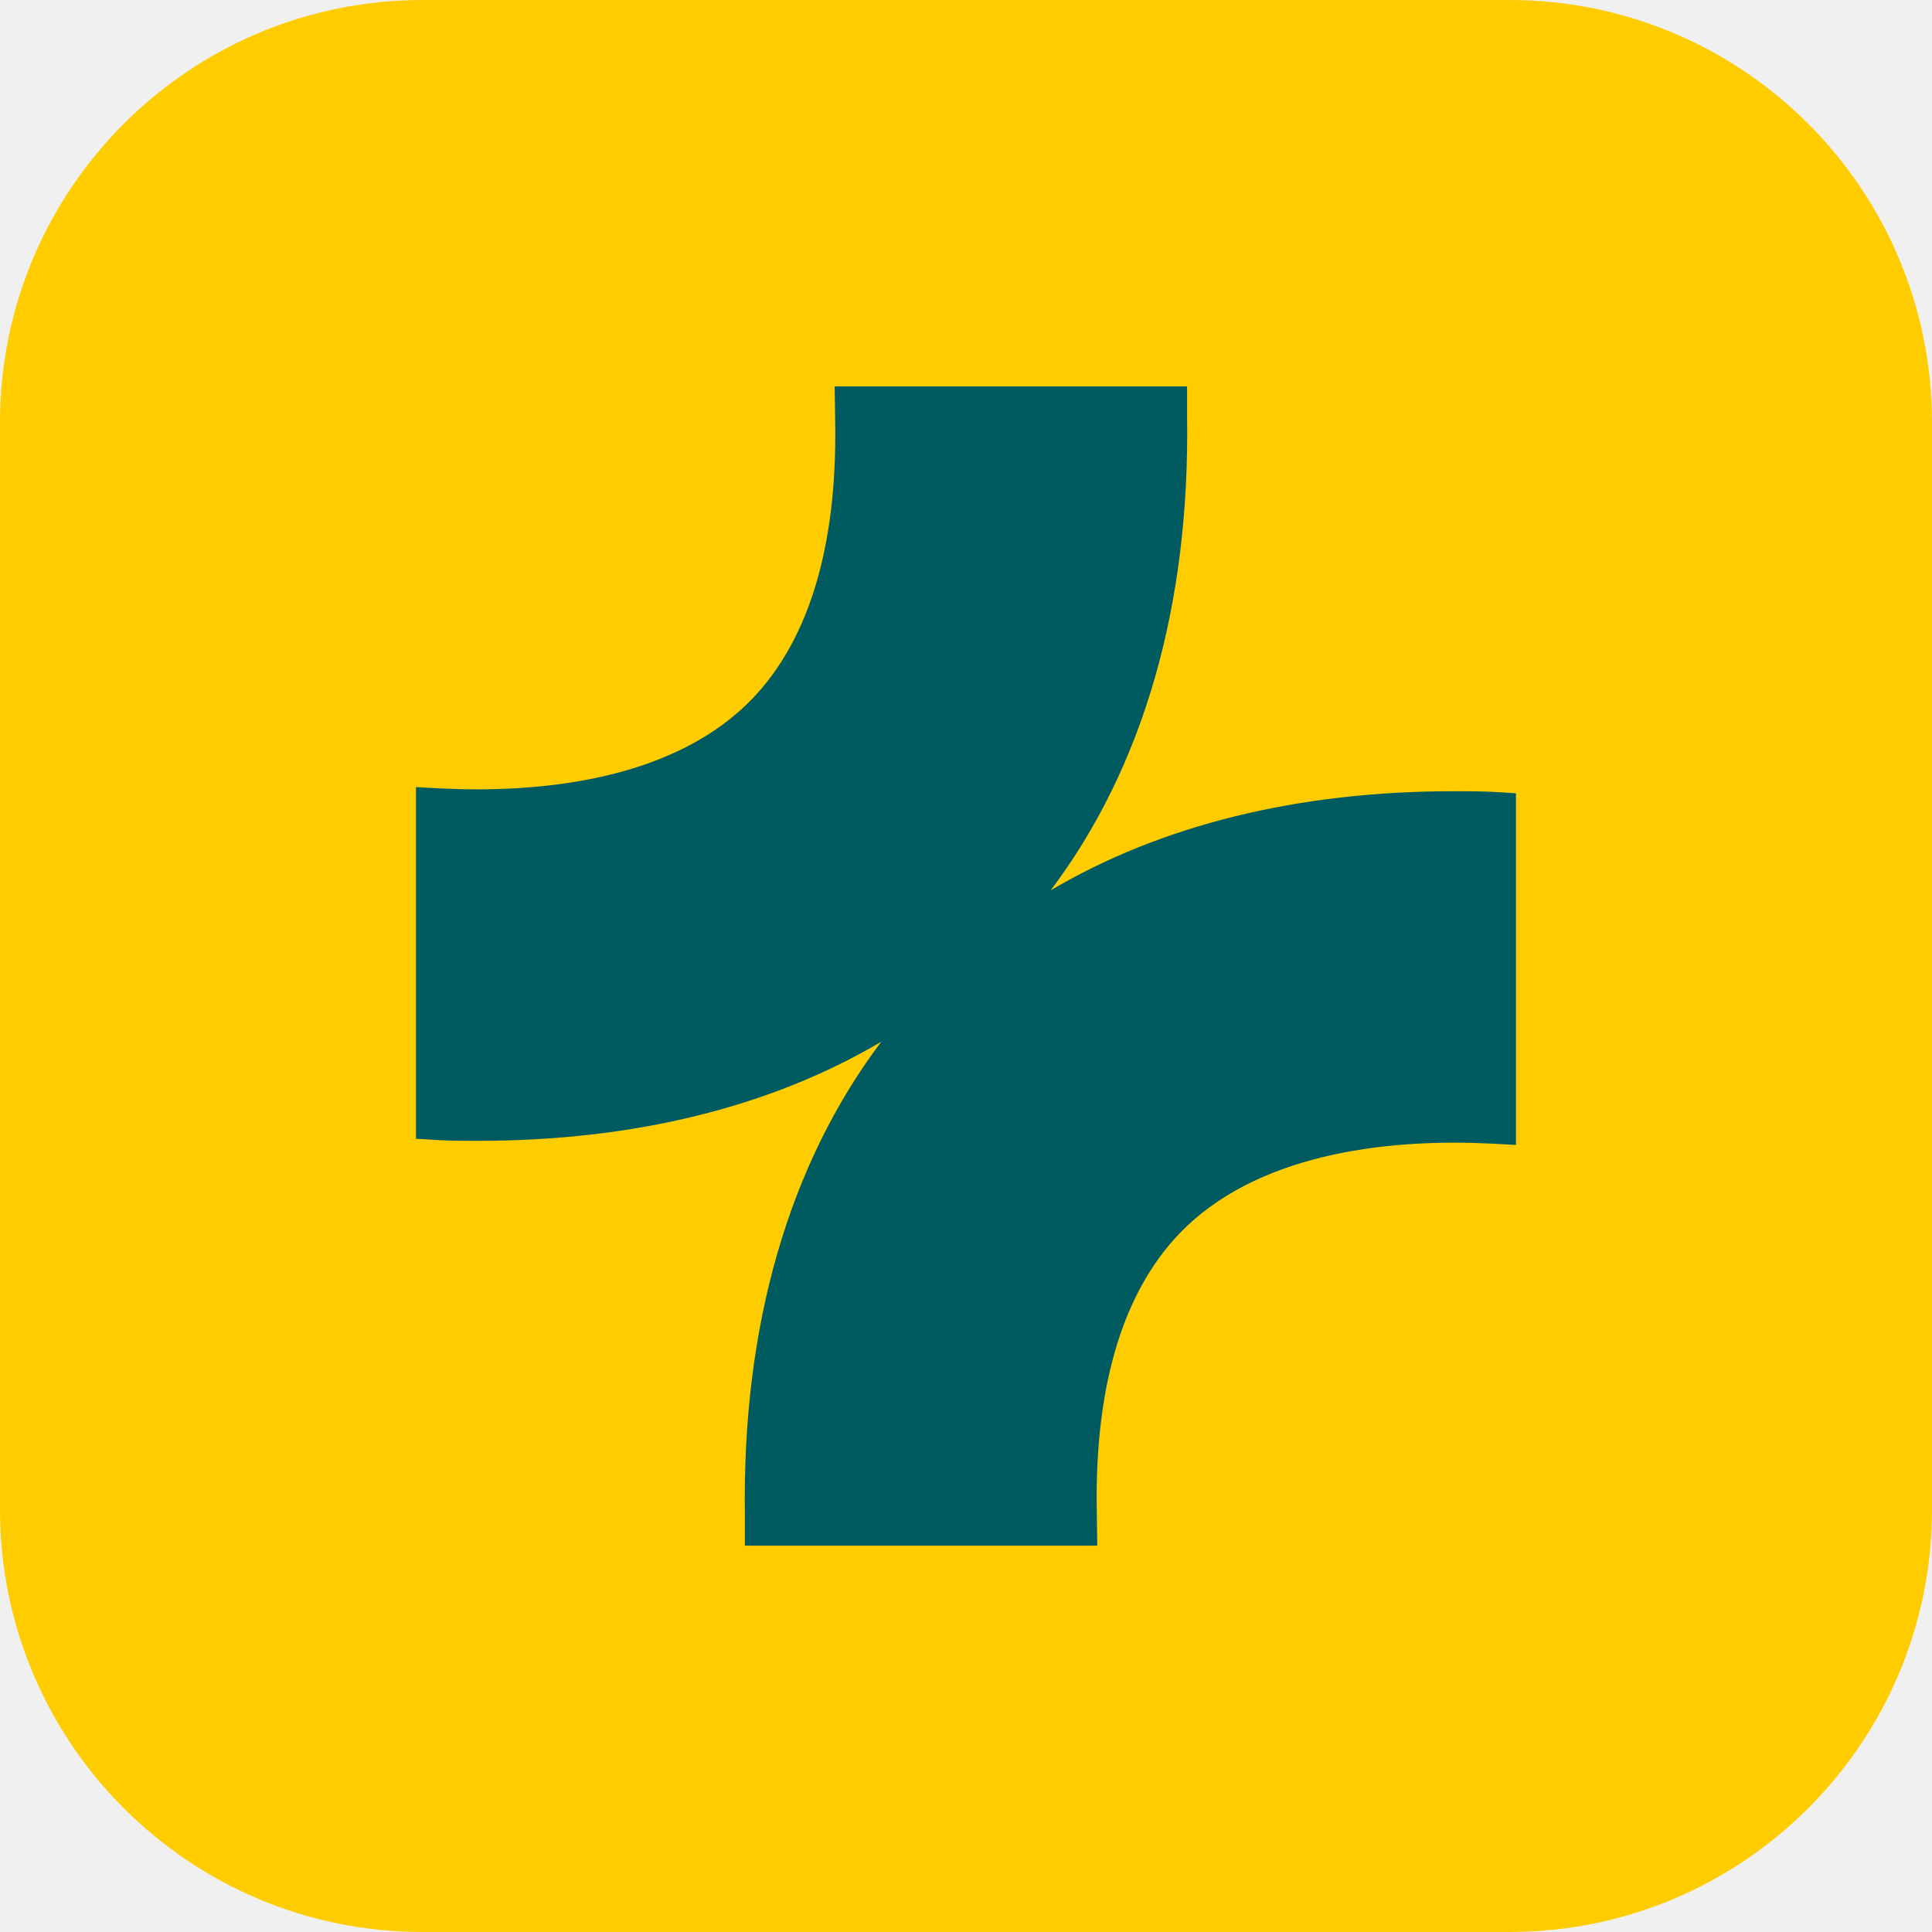
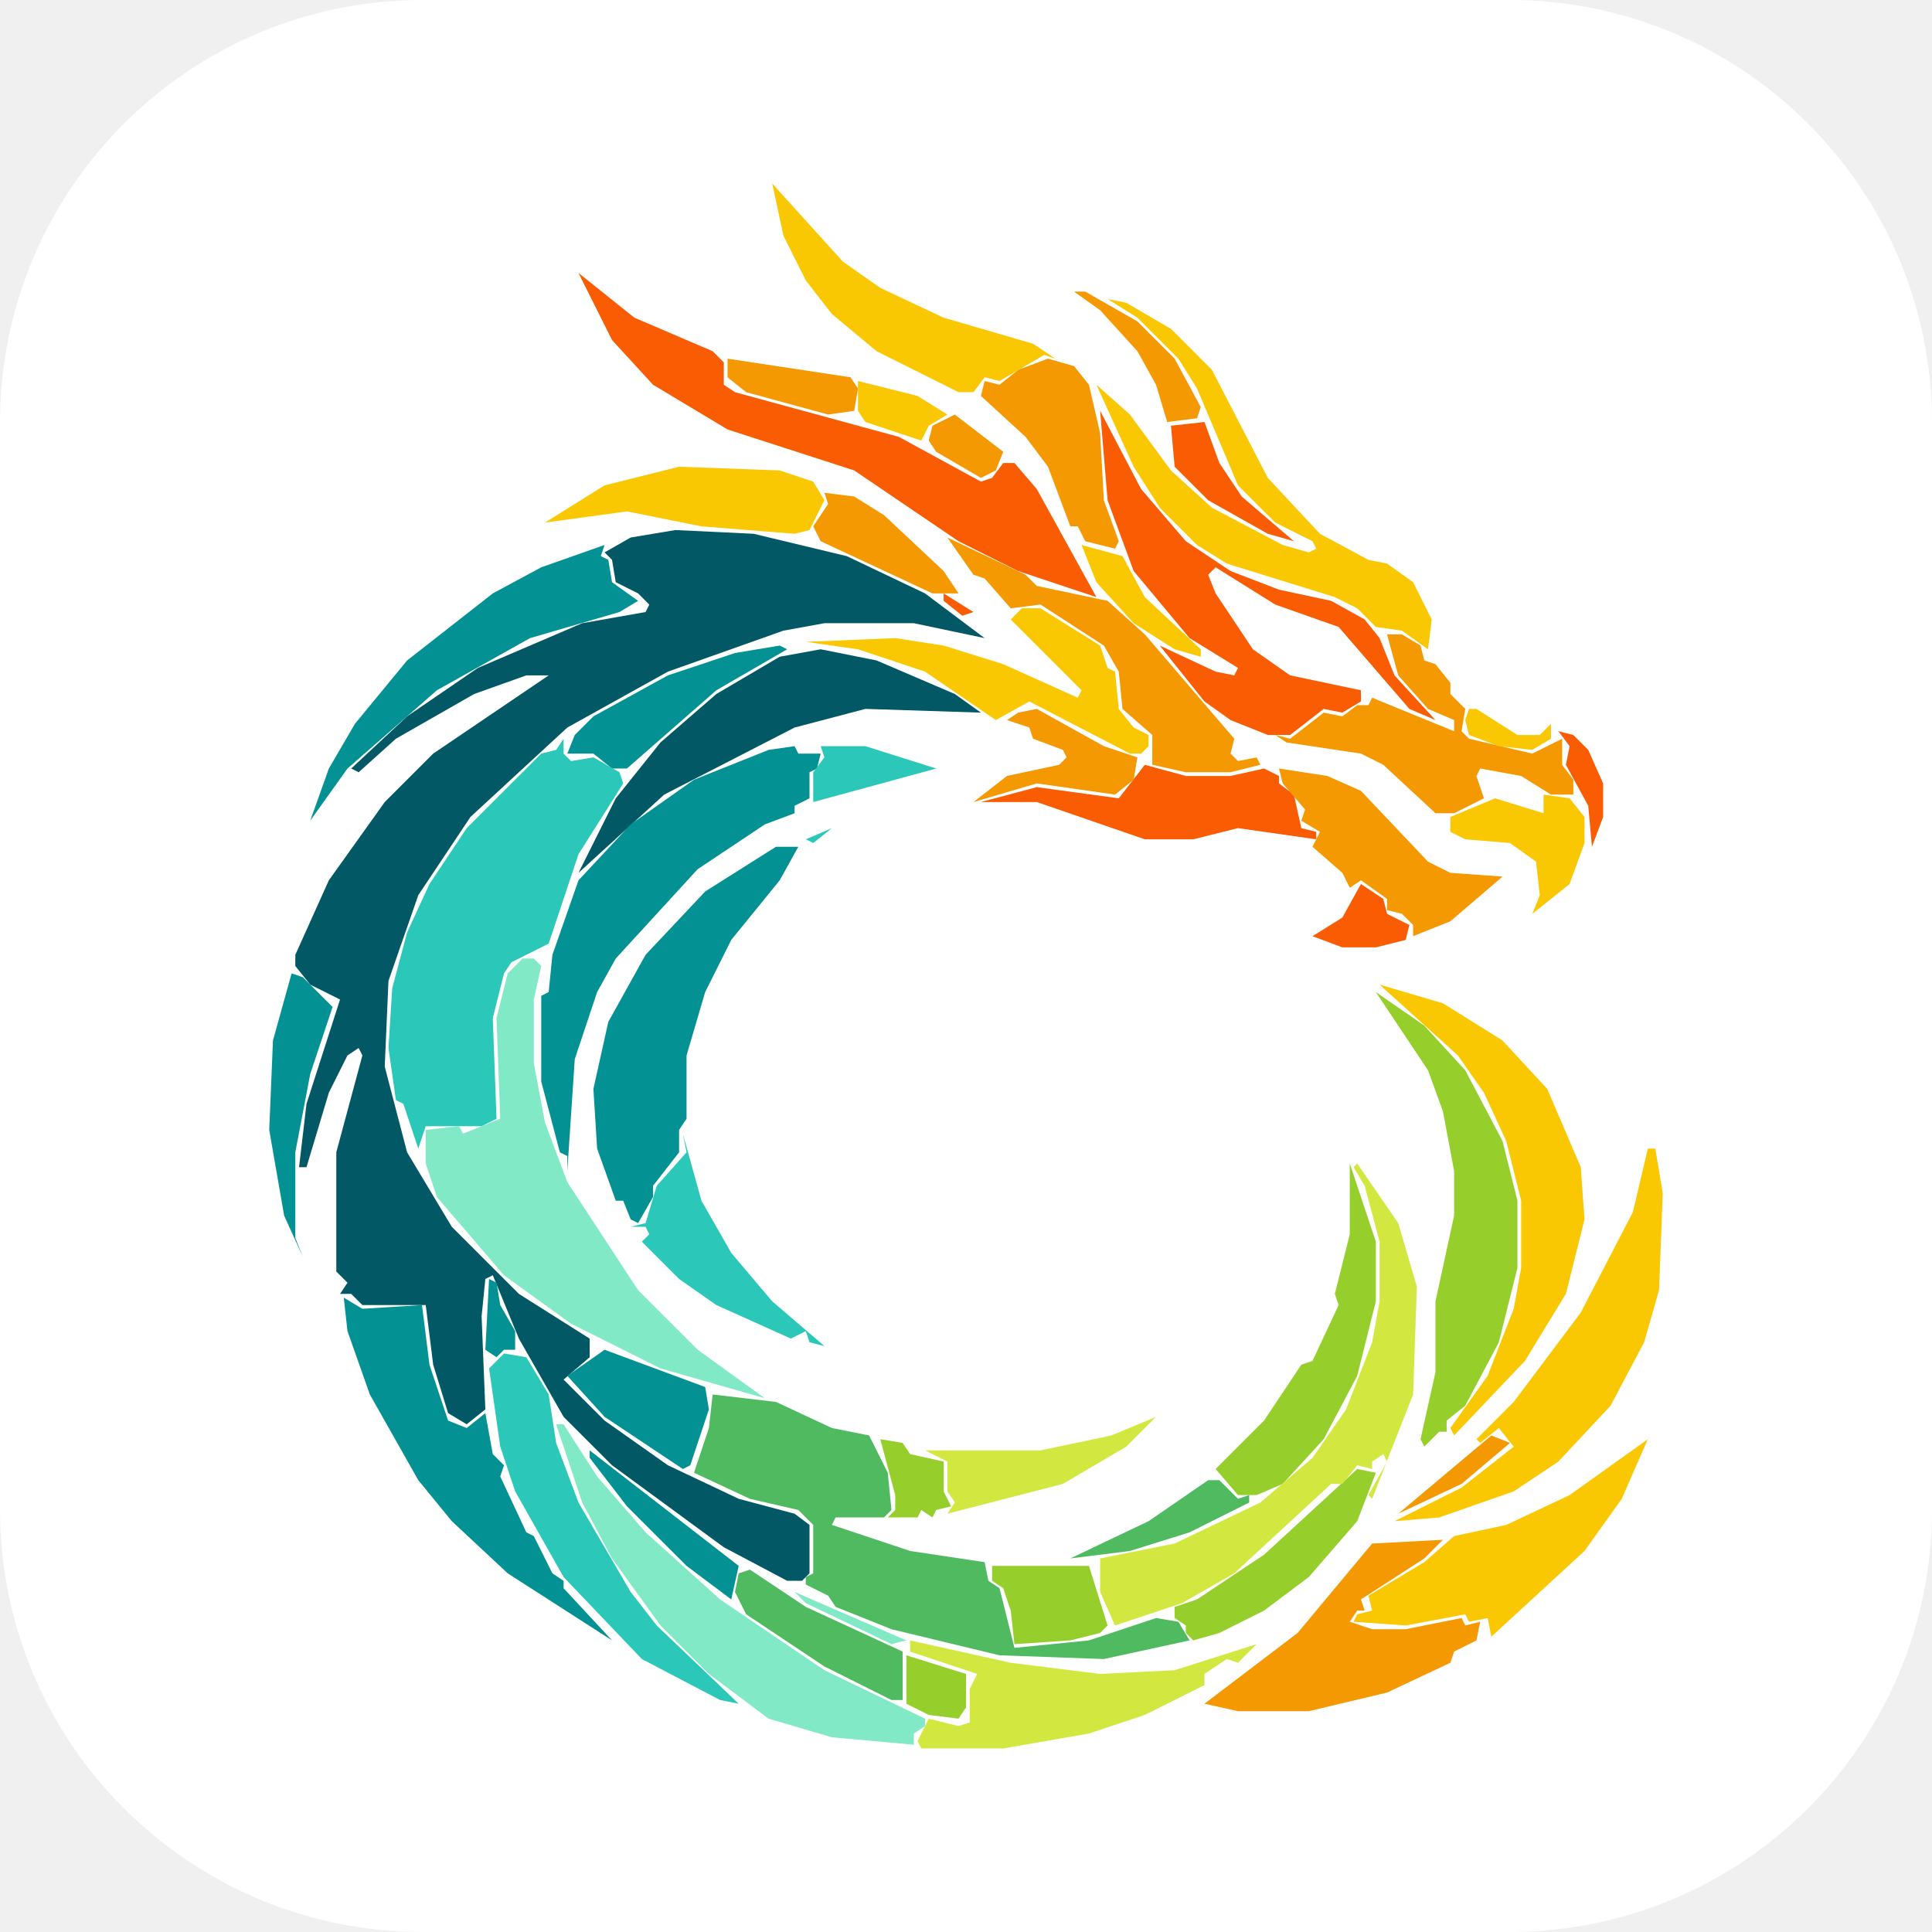
<svg xmlns="http://www.w3.org/2000/svg" viewBox="0 0 32 32">
-   <rect width="32" height="32" fill="#FC0" rx="7" />
-   <g>
-     <path fill="#005B61" d="M16.864 6.304C16.613 6.286 16.36 6.286 16.109 6.286C13.697 6.286 11.574 6.809 9.855 7.825C11.295 5.914 12.018 3.406 11.973 0.468V0H6.501L6.509 0.54C6.544 2.537 6.077 4.031 5.124 4.948C3.883 6.136 1.87 6.315 0.395 6.243L0 6.222V11.682L0.216 11.695C0.467 11.714 0.72 11.714 0.971 11.714C3.383 11.714 5.506 11.191 7.225 10.175C5.785 12.086 5.062 14.594 5.107 17.532V18H10.579L10.571 17.46C10.536 15.463 11.003 13.969 11.956 13.052C13.197 11.864 15.21 11.684 16.685 11.757L17.08 11.778V6.318L16.864 6.304Z" transform="translate(6.89 6.40) scale(1.0667)" />
+   <rect width="32" height="32" fill="#FFF" rx="7" />
+   <g transform="translate(0.8183 0.88) scale(0.061714)">
+     <path fill="#025865" d="M 250,177 L 243,172 L 222,163 L 207,160 L 196,162 L 179,172 L 164,185 L 152,200 L 142,220 L 165,199 L 200,181 L 219,176 Z" />
+     <path fill="#025865" d="M 168,128 L 156,130 L 149,134 L 151,136 L 152,142 L 158,145 L 161,148 L 160,150 L 143,153 L 115,165 L 96,178 L 81,192 L 83,193 L 93,184 L 114,172 L 128,167 L 134,167 L 103,188 L 90,201 L 75,222 L 66,242 L 66,245 L 70,250 L 78,254 L 69,282 L 67,299 L 69,299 L 75,279 L 80,269 L 83,267 L 84,269 L 77,295 L 77,327 L 80,330 L 78,333 L 81,333 L 84,336 L 101,336 L 103,352 L 107,365 L 112,368 L 117,364 L 116,339 L 117,329 L 119,328 L 126,345 L 138,366 L 151,379 L 181,401 L 198,410 L 202,410 L 204,408 L 204,395 L 200,392 L 185,388 L 166,379 L 149,367 L 138,356 L 145,350 L 145,345 L 126,333 L 108,315 L 96,295 L 90,272 L 91,249 L 99,226 L 113,205 L 139,181 L 166,166 L 197,155 L 208,153 L 232,153 L 251,157 L 235,145 L 214,135 L 189,129 Z" />
+     <path fill="#049193" d="M 145,375 L 145,377 L 155,390 L 171,406 L 183,415 L 185,406 Z" />
+     <path fill="#049193" d="M 139,355 L 149,366 L 170,380 L 172,379 L 177,364 L 176,358 L 149,348 Z" />
+     <path fill="#049193" d="M 79,334 L 80,343 L 86,360 L 99,383 L 108,394 L 123,408 L 151,426 L 138,412 L 138,410 L 135,408 L 130,398 L 128,397 L 121,382 L 122,379 L 119,376 L 117,365 L 112,369 L 107,367 L 102,352 L 100,336 L 84,337 Z" />
+     <path fill="#049193" d="M 118,329 L 117,348 L 120,350 L 122,348 L 125,348 L 125,343 L 121,336 L 120,330 Z" />
+     <path fill="#049193" d="M 65,247 L 60,265 L 59,289 L 63,312 L 68,323 L 66,318 L 66,295 L 70,274 L 76,256 L 68,248 Z" />
+     <path fill="#049193" d="M 201,213 L 195,213 L 176,225 L 160,242 L 150,260 L 146,278 L 147,294 L 152,308 L 154,308 L 156,313 L 158,314 L 162,307 L 162,304 L 169,295 L 169,289 L 171,286 L 171,269 L 176,252 L 183,238 L 196,222 Z" />
+     <path fill="#049193" d="M 207,188 L 201,188 L 200,186 L 193,187 L 173,195 L 156,207 L 142,222 L 135,242 L 134,252 L 132,253 L 132,276 L 137,295 L 139,296 L 139,300 L 141,270 L 147,252 L 152,243 L 174,219 L 192,207 L 200,204 L 200,202 L 204,200 L 204,193 L 206,192 Z" />
+     <path fill="#049193" d="M 198,160 L 196,159 L 184,161 L 166,167 L 146,178 L 141,183 L 139,188 L 146,188 L 151,192 L 155,192 L 179,171 Z" />
+     <path fill="#049193" d="M 149,132 L 132,138 L 119,145 L 96,163 L 82,180 L 75,192 L 70,206 L 80,192 L 104,171 L 129,157 L 153,150 L 158,147 L 151,142 L 150,136 L 148,135 Z" />
+     <path fill="#049193" d="M 145,134 L 148,135 L 146,138 L 143,137 Z" />
+     <path fill="#f95c03" d="M 365,234 L 359,231 L 358,227 L 352,223 L 347,232 L 339,237 L 347,240 L 356,240 L 364,238 Z" />
+     <path fill="#f95c03" d="M 250,201 L 265,201 L 294,211 L 307,211 L 319,208 L 340,211 L 340,209 L 336,208 L 334,199 L 330,196 L 330,194 L 326,192 L 317,194 L 305,194 L 294,191 L 287,200 L 265,197 Z" />
+     <path fill="#f95c03" d="M 405,182 L 408,186 L 407,191 L 413,202 L 414,213 L 417,205 L 417,196 L 413,187 L 409,183 Z" />
+     <path fill="#f95c03" d="M 240,145 L 240,147 L 245,151 L 248,150 Z" />
+     <path fill="#f95c03" d="M 301,100 L 302,111 L 311,120 L 327,129 L 334,131 L 320,119 L 314,110 L 310,99 Z" />
+     <path fill="#f95c03" d="M 282,96 L 284,120 L 291,139 L 306,157 L 319,165 L 318,167 L 313,166 L 298,159 L 310,174 L 317,179 L 327,183 L 333,183 L 342,176 L 347,177 L 352,174 L 352,171 L 333,167 L 323,160 L 313,145 L 311,140 L 313,138 L 329,148 L 346,154 L 365,176 L 372,179 L 361,167 L 357,157 L 353,152 L 344,147 L 330,144 L 317,139 L 305,131 L 293,117 Z" />
+     <path fill="#f95c03" d="M 142,59 L 151,77 L 162,89 L 182,101 L 216,112 L 244,131 L 260,139 L 281,146 L 265,117 L 259,110 L 256,110 L 253,114 L 250,115 L 228,103 L 184,91 L 181,89 L 181,83 L 178,80 L 157,71 Z" />
+     <path fill="#4fba5f" d="M 185,408 L 184,413 L 187,419 L 208,433 L 226,442 L 229,442 L 229,429 L 203,417 L 188,407 Z" />
+     <path fill="#4fba5f" d="M 322,387 L 319,388 L 314,383 L 311,383 L 295,394 L 274,404 L 290,402 L 306,397 L 322,389 Z" />
+     <path fill="#4fba5f" d="M 178,360 L 177,369 L 173,381 L 188,388 L 201,391 L 205,395 L 205,408 L 203,409 L 203,411 L 209,414 L 211,417 L 226,423 L 255,430 L 283,431 L 306,426 L 303,421 L 297,420 L 279,426 L 259,428 L 255,412 L 252,410 L 251,405 L 231,402 L 210,395 L 211,393 L 224,393 L 226,391 L 225,381 L 220,371 L 210,369 L 195,362 Z" />
+     <path fill="#96ce2b" d="M 230,430 L 230,443 L 236,446 L 244,447 L 246,444 L 246,435 Z" />
+     <path fill="#96ce2b" d="M 253,406 L 253,410 L 256,412 L 258,418 L 259,427 L 274,426 L 282,424 L 284,422 L 279,406 Z" />
+     <path fill="#96ce2b" d="M 356,381 L 351,380 L 326,403 L 308,415 L 302,417 L 302,420 L 305,422 L 305,424 L 307,426 L 314,424 L 326,418 L 338,409 L 351,394 Z" />
+     <path fill="#96ce2b" d="M 223,372 L 227,387 L 227,391 L 225,393 L 233,393 L 234,391 L 237,393 L 238,391 L 242,390 L 240,386 L 240,378 L 231,376 L 229,373 Z" />
+     <path fill="#96ce2b" d="M 349,298 L 349,317 L 345,333 L 346,336 L 339,351 L 336,352 L 326,367 L 313,380 L 319,387 L 324,387 L 331,384 L 342,372 L 351,355 L 356,335 L 356,319 Z" />
+     <path fill="#96ce2b" d="M 356,252 L 370,273 L 374,284 L 377,300 L 377,312 L 372,335 L 372,354 L 368,372 L 369,374 L 373,370 L 375,370 L 375,367 L 380,363 L 389,346 L 394,326 L 394,308 L 390,292 L 380,273 L 369,261 Z" />
+     <path fill="#f49902" d="M 374,399 L 355,400 L 335,424 L 310,443 L 319,445 L 338,445 L 359,440 L 376,432 L 377,429 L 383,426 L 384,421 L 380,422 L 379,420 L 364,423 L 355,423 L 349,421 L 351,418 L 353,418 L 352,415 L 369,404 Z" />
+     <path fill="#f49902" d="M 392,373 L 387,371 L 362,392 L 379,384 Z" />
+     <path fill="#f49902" d="M 330,192 L 331,196 L 337,203 L 336,206 L 341,209 L 339,213 L 347,220 L 349,224 L 352,222 L 359,227 L 359,230 L 363,231 L 366,234 L 366,237 L 376,233 L 390,221 L 376,220 L 370,217 L 352,198 L 343,194 Z" />
+     <path fill="#f49902" d="M 248,201 L 265,196 L 286,199 L 291,195 L 292,189 L 283,186 L 265,176 L 260,177 L 257,179 L 263,181 L 264,184 L 272,187 L 273,189 L 271,191 L 257,194 Z" />
+     <path fill="#f49902" d="M 329,183 L 332,185 L 352,188 L 358,191 L 372,204 L 377,204 L 385,200 L 383,194 L 384,192 L 395,194 L 403,199 L 409,199 L 409,195 L 406,191 L 406,184 L 398,188 L 381,184 L 379,182 L 380,176 L 376,172 L 376,169 L 372,164 L 369,163 L 368,159 L 363,156 L 359,156 L 362,167 L 370,176 L 377,179 L 377,182 L 355,173 L 354,175 L 351,175 L 347,178 L 342,177 L 333,184 Z" />
+     <path fill="#f49902" d="M 241,130 L 248,140 L 251,141 L 258,149 L 266,148 L 283,159 L 287,166 L 288,176 L 296,183 L 296,191 L 305,193 L 317,193 L 325,191 L 324,189 L 319,190 L 317,188 L 318,184 L 294,156 L 284,147 L 265,143 L 262,140 Z" />
+     <path fill="#f49902" d="M 208,118 L 209,121 L 205,127 L 207,131 L 237,145 L 244,145 L 240,139 L 224,124 L 216,119 Z" />
+     <path fill="#f49902" d="M 237,100 L 236,104 L 238,107 L 250,114 L 254,112 L 256,107 L 243,97 Z" />
+     <path fill="#f49902" d="M 251,88 L 250,92 L 262,103 L 268,111 L 274,127 L 276,127 L 278,131 L 286,133 L 287,131 L 283,120 L 282,102 L 279,89 L 275,84 L 268,82 L 260,85 L 255,89 Z" />
+     <path fill="#f49902" d="M 182,82 L 182,87 L 187,91 L 209,97 L 216,96 L 217,90 L 215,87 Z" />
+     <path fill="#f49902" d="M 275,64 L 282,69 L 292,80 L 297,89 L 300,99 L 308,98 L 309,95 L 302,82 L 292,72 L 278,64 Z" />
+     <path fill="#2bc8b9" d="M 122,349 L 118,353 L 121,374 L 125,386 L 138,409 L 159,431 L 180,442 L 185,443 L 163,422 L 156,413 L 142,389 L 136,373 L 134,360 L 128,350 Z" />
+     <path fill="#2bc8b9" d="M 170,290 L 171,295 L 163,304 L 160,314 L 156,315 L 160,315 L 161,317 L 159,319 L 169,329 L 179,336 L 199,345 L 203,343 L 204,346 L 208,347 L 194,335 L 183,322 L 175,308 Z" />
+     <path fill="#2bc8b9" d="M 210,208 L 203,211 L 205,212 Z" />
+     <path fill="#2bc8b9" d="M 205,201 L 238,192 L 219,186 L 207,186 L 208,189 L 205,193 Z" />
+     <path fill="#2bc8b9" d="M 138,184 L 136,187 L 132,188 L 112,208 L 102,223 L 96,236 L 92,251 L 91,267 L 93,281 L 95,282 L 99,294 L 101,288 L 116,288 L 120,286 L 119,259 L 122,247 L 124,244 L 134,239 L 142,215 L 154,196 L 153,193 L 146,189 L 140,190 L 138,188 Z" />
+     <path fill="#fac802" d="M 429,372 L 408,387 L 391,395 L 377,398 L 369,405 L 354,414 L 355,418 L 351,419 L 350,421 L 364,422 L 380,419 L 381,421 L 386,420 L 387,425 L 412,402 L 422,388 Z" />
+     <path fill="#fac802" d="M 431,294 L 429,294 L 425,311 L 411,338 L 393,362 L 383,372 L 384,373 L 389,369 L 393,374 L 379,385 L 361,394 L 373,393 L 393,386 L 405,378 L 419,363 L 428,346 L 432,332 L 433,306 Z" />
+     <path fill="#fac802" d="M 357,250 L 378,269 L 385,279 L 391,292 L 395,308 L 395,326 L 393,337 L 386,355 L 376,369 L 377,371 L 396,351 L 407,333 L 412,313 L 411,299 L 402,278 L 390,265 L 374,255 Z" />
+     <path fill="#fac802" d="M 376,205 L 376,209 L 380,211 L 392,212 L 399,217 L 400,226 L 398,231 L 408,223 L 412,212 L 412,205 L 408,200 L 401,199 L 401,204 L 388,200 Z" />
+     <path fill="#fac802" d="M 380,179 L 381,183 L 389,186 L 398,187 L 403,184 L 403,180 L 400,183 L 394,183 L 383,176 L 381,176 Z" />
+     <path fill="#fac802" d="M 295,186 L 295,183 L 291,181 L 287,176 L 286,166 L 284,165 L 282,159 L 266,149 L 261,149 L 258,152 L 277,171 L 276,173 L 256,164 L 240,159 L 227,157 L 203,158 L 217,160 L 235,166 L 254,179 L 263,174 L 290,188 L 293,188 Z" />
+     <path fill="#fac802" d="M 277,132 L 281,142 L 291,153 L 302,160 L 309,162 L 309,160 L 294,146 L 288,135 Z" />
+     <path fill="#fac802" d="M 133,126 L 155,123 L 175,127 L 200,129 L 204,128 L 208,120 L 205,115 L 196,112 L 169,111 L 149,116 Z" />
+     <path fill="#fac802" d="M 217,88 L 217,96 L 219,99 L 234,104 L 236,100 L 241,97 L 233,92 Z" />
+     <path fill="#fac802" d="M 284,66 L 292,71 L 303,82 L 308,90 L 319,116 L 329,126 L 339,131 L 340,133 L 338,134 L 331,132 L 312,122 L 301,112 L 290,97 L 281,89 L 291,111 L 298,122 L 308,132 L 316,137 L 345,146 L 351,149 L 356,154 L 363,155 L 370,160 L 371,152 L 366,142 L 359,137 L 354,136 L 341,129 L 327,114 L 312,85 L 301,74 L 289,67 Z" />
+     <path fill="#fac802" d="M 194,35 L 197,49 L 203,61 L 210,70 L 222,80 L 244,91 L 248,91 L 251,87 L 255,88 L 267,81 L 270,82 L 264,78 L 240,71 L 223,63 L 213,56 Z" />
+     <path fill="#d2e841" d="M 233,453 L 234,455 L 256,455 L 279,451 L 294,446 L 310,438 L 310,435 L 316,431 L 319,432 L 324,427 L 302,434 L 282,435 L 258,432 L 231,426 L 231,429 L 249,435 L 247,439 L 247,448 L 244,449 L 236,447 Z" />
+     <path fill="#d2e841" d="M 297,366 L 285,371 L 266,375 L 235,375 L 241,378 L 241,386 L 243,389 L 241,392 L 272,384 L 289,374 Z" />
+     <path fill="#d2e841" d="M 351,298 L 350,299 L 353,304 L 357,319 L 357,335 L 355,346 L 348,364 L 339,377 L 325,389 L 302,400 L 282,404 L 282,413 L 286,422 L 304,416 L 318,408 L 344,384 L 347,384 L 351,379 L 355,380 L 355,378 L 358,376 L 359,378 L 354,387 L 355,388 L 366,360 L 367,331 L 362,314 Z" />
+     <path fill="#81e9c6" d="M 200,413 L 203,416 L 226,427 L 230,426 Z" />
+     <path fill="#81e9c6" d="M 136,368 L 143,389 L 151,404 L 164,422 L 177,435 L 193,447 L 210,452 L 232,454 L 232,451 L 235,449 L 235,447 L 208,434 L 180,415 L 160,397 L 147,382 L 138,368 Z" />
+     <path fill="#81e9c6" d="M 127,243 L 123,247 L 120,259 L 121,286 L 111,290 L 110,288 L 101,289 L 101,298 L 104,307 L 122,328 L 140,341 L 164,353 L 192,361 L 174,348 L 158,332 L 139,303 L 133,287 L 130,271 L 130,254 L 132,245 L 130,243 Z" />
  </g>
</svg>
